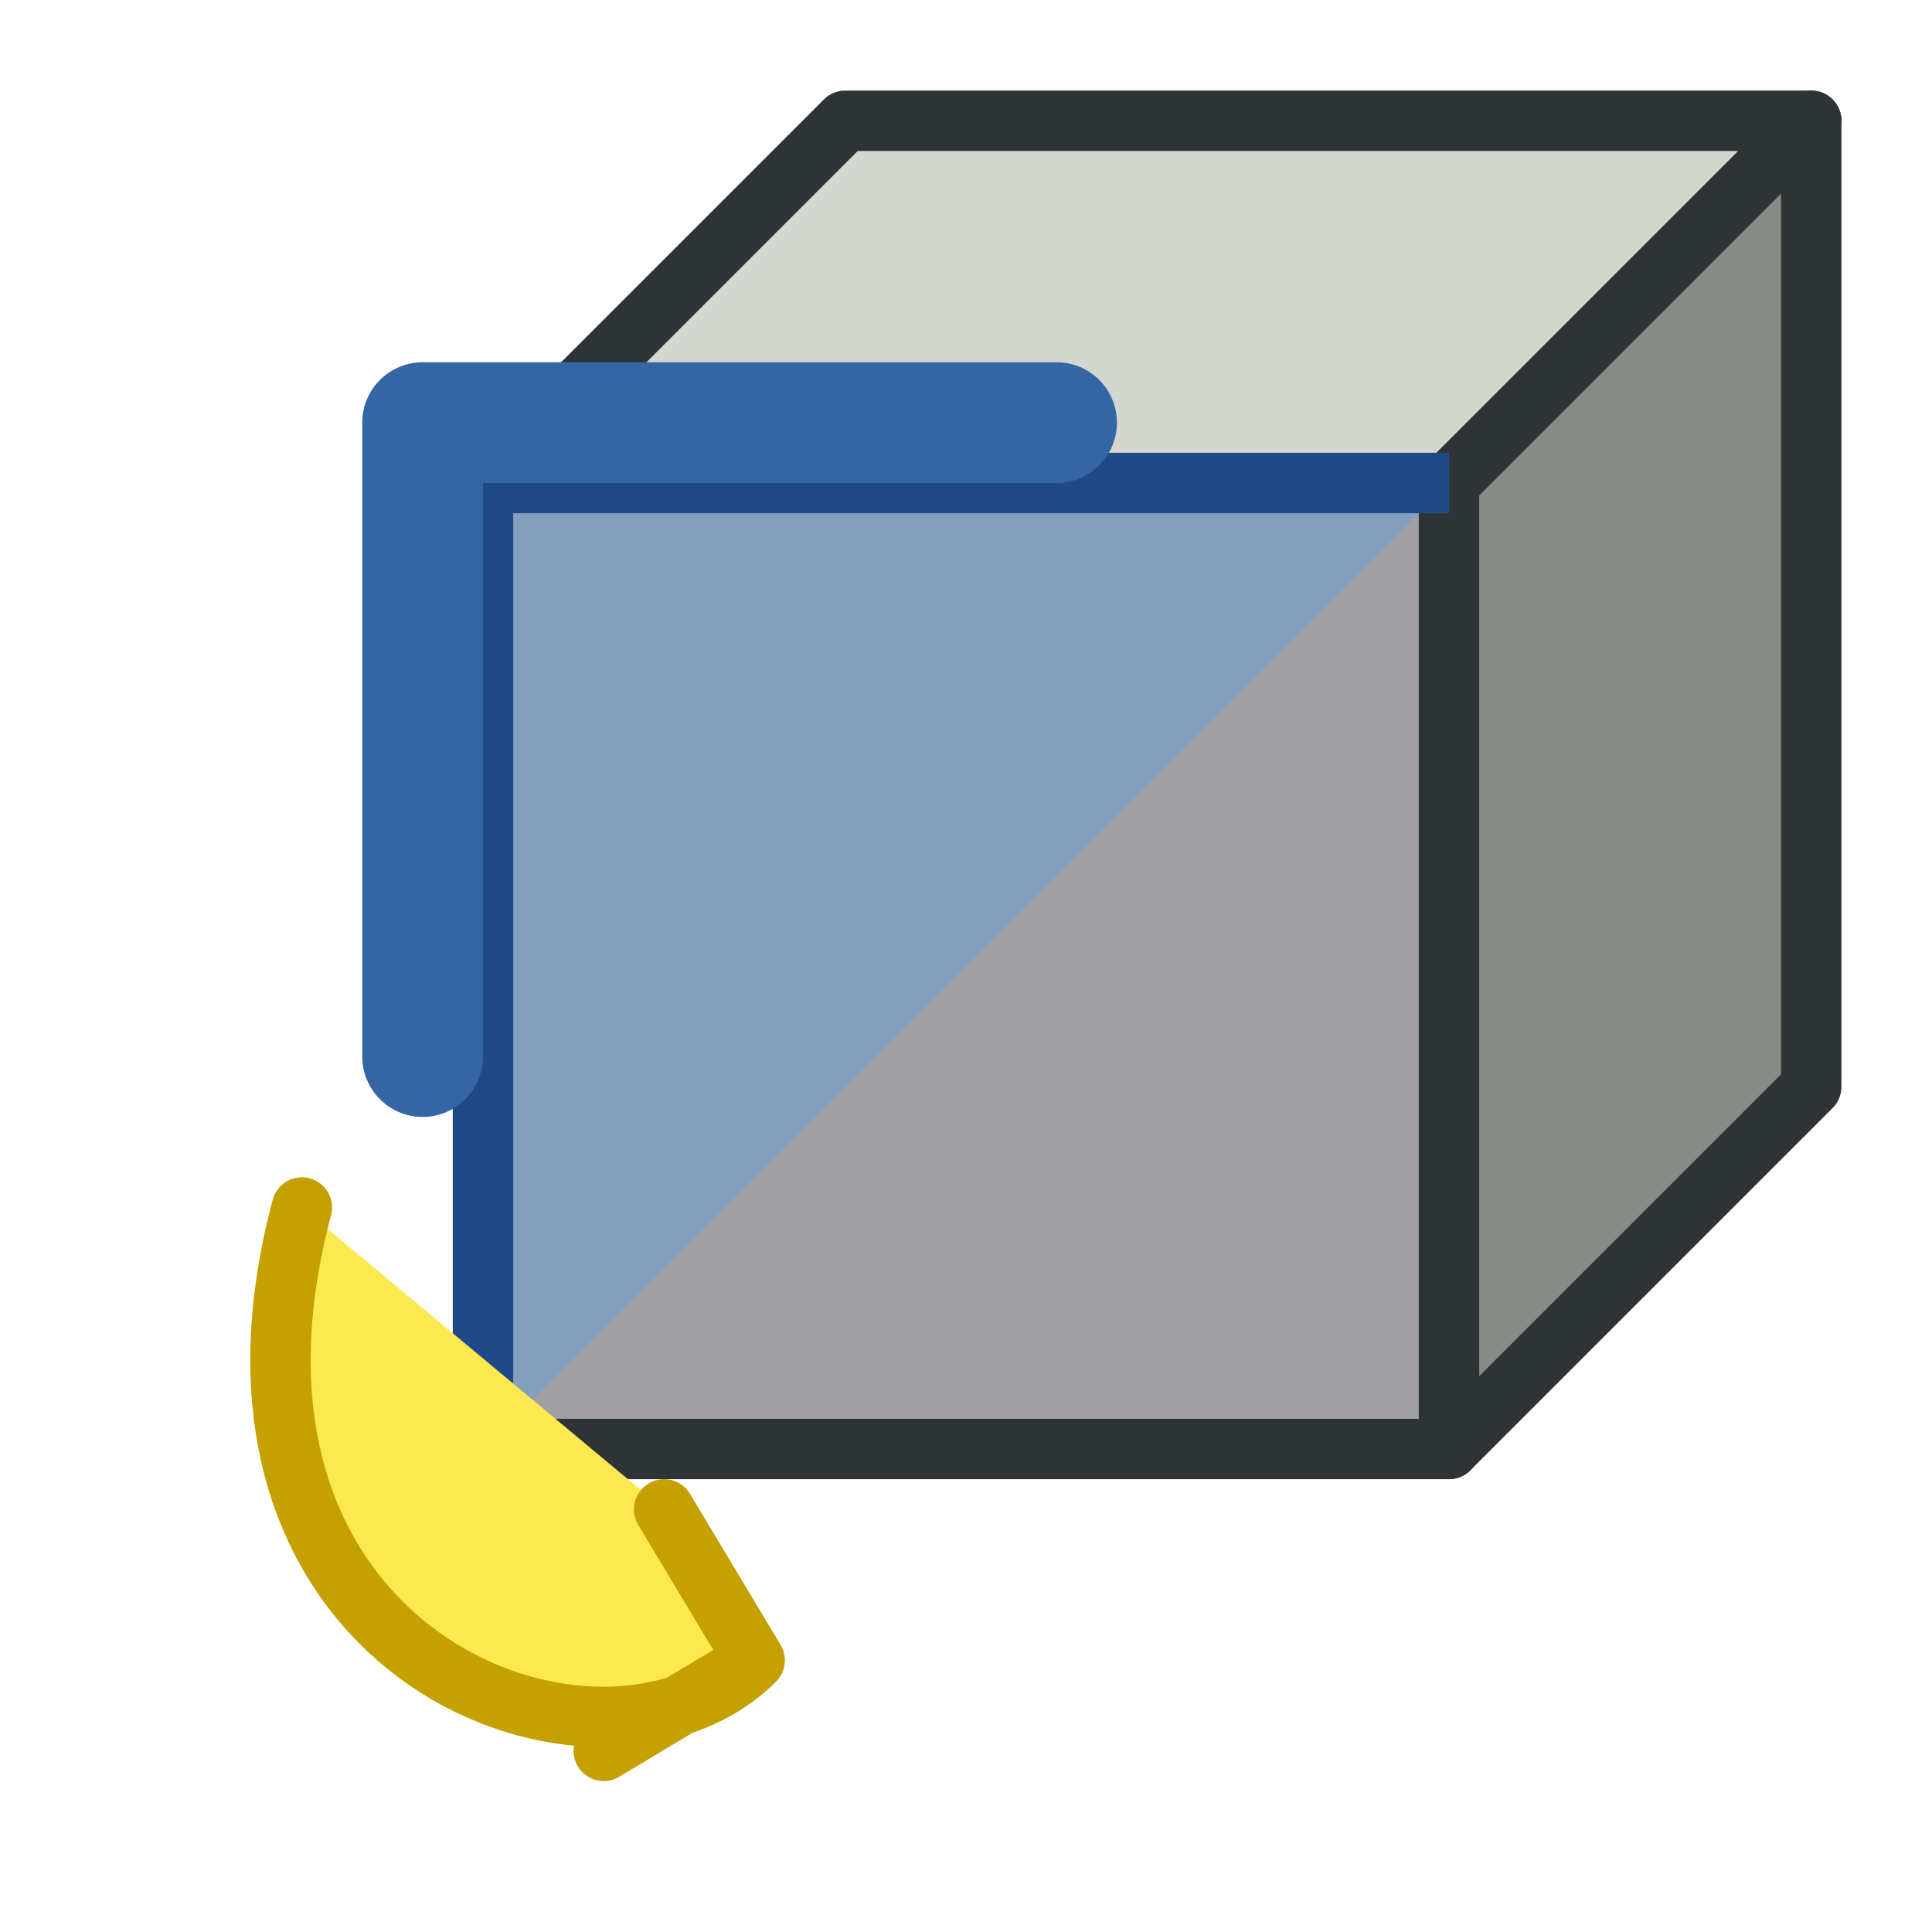
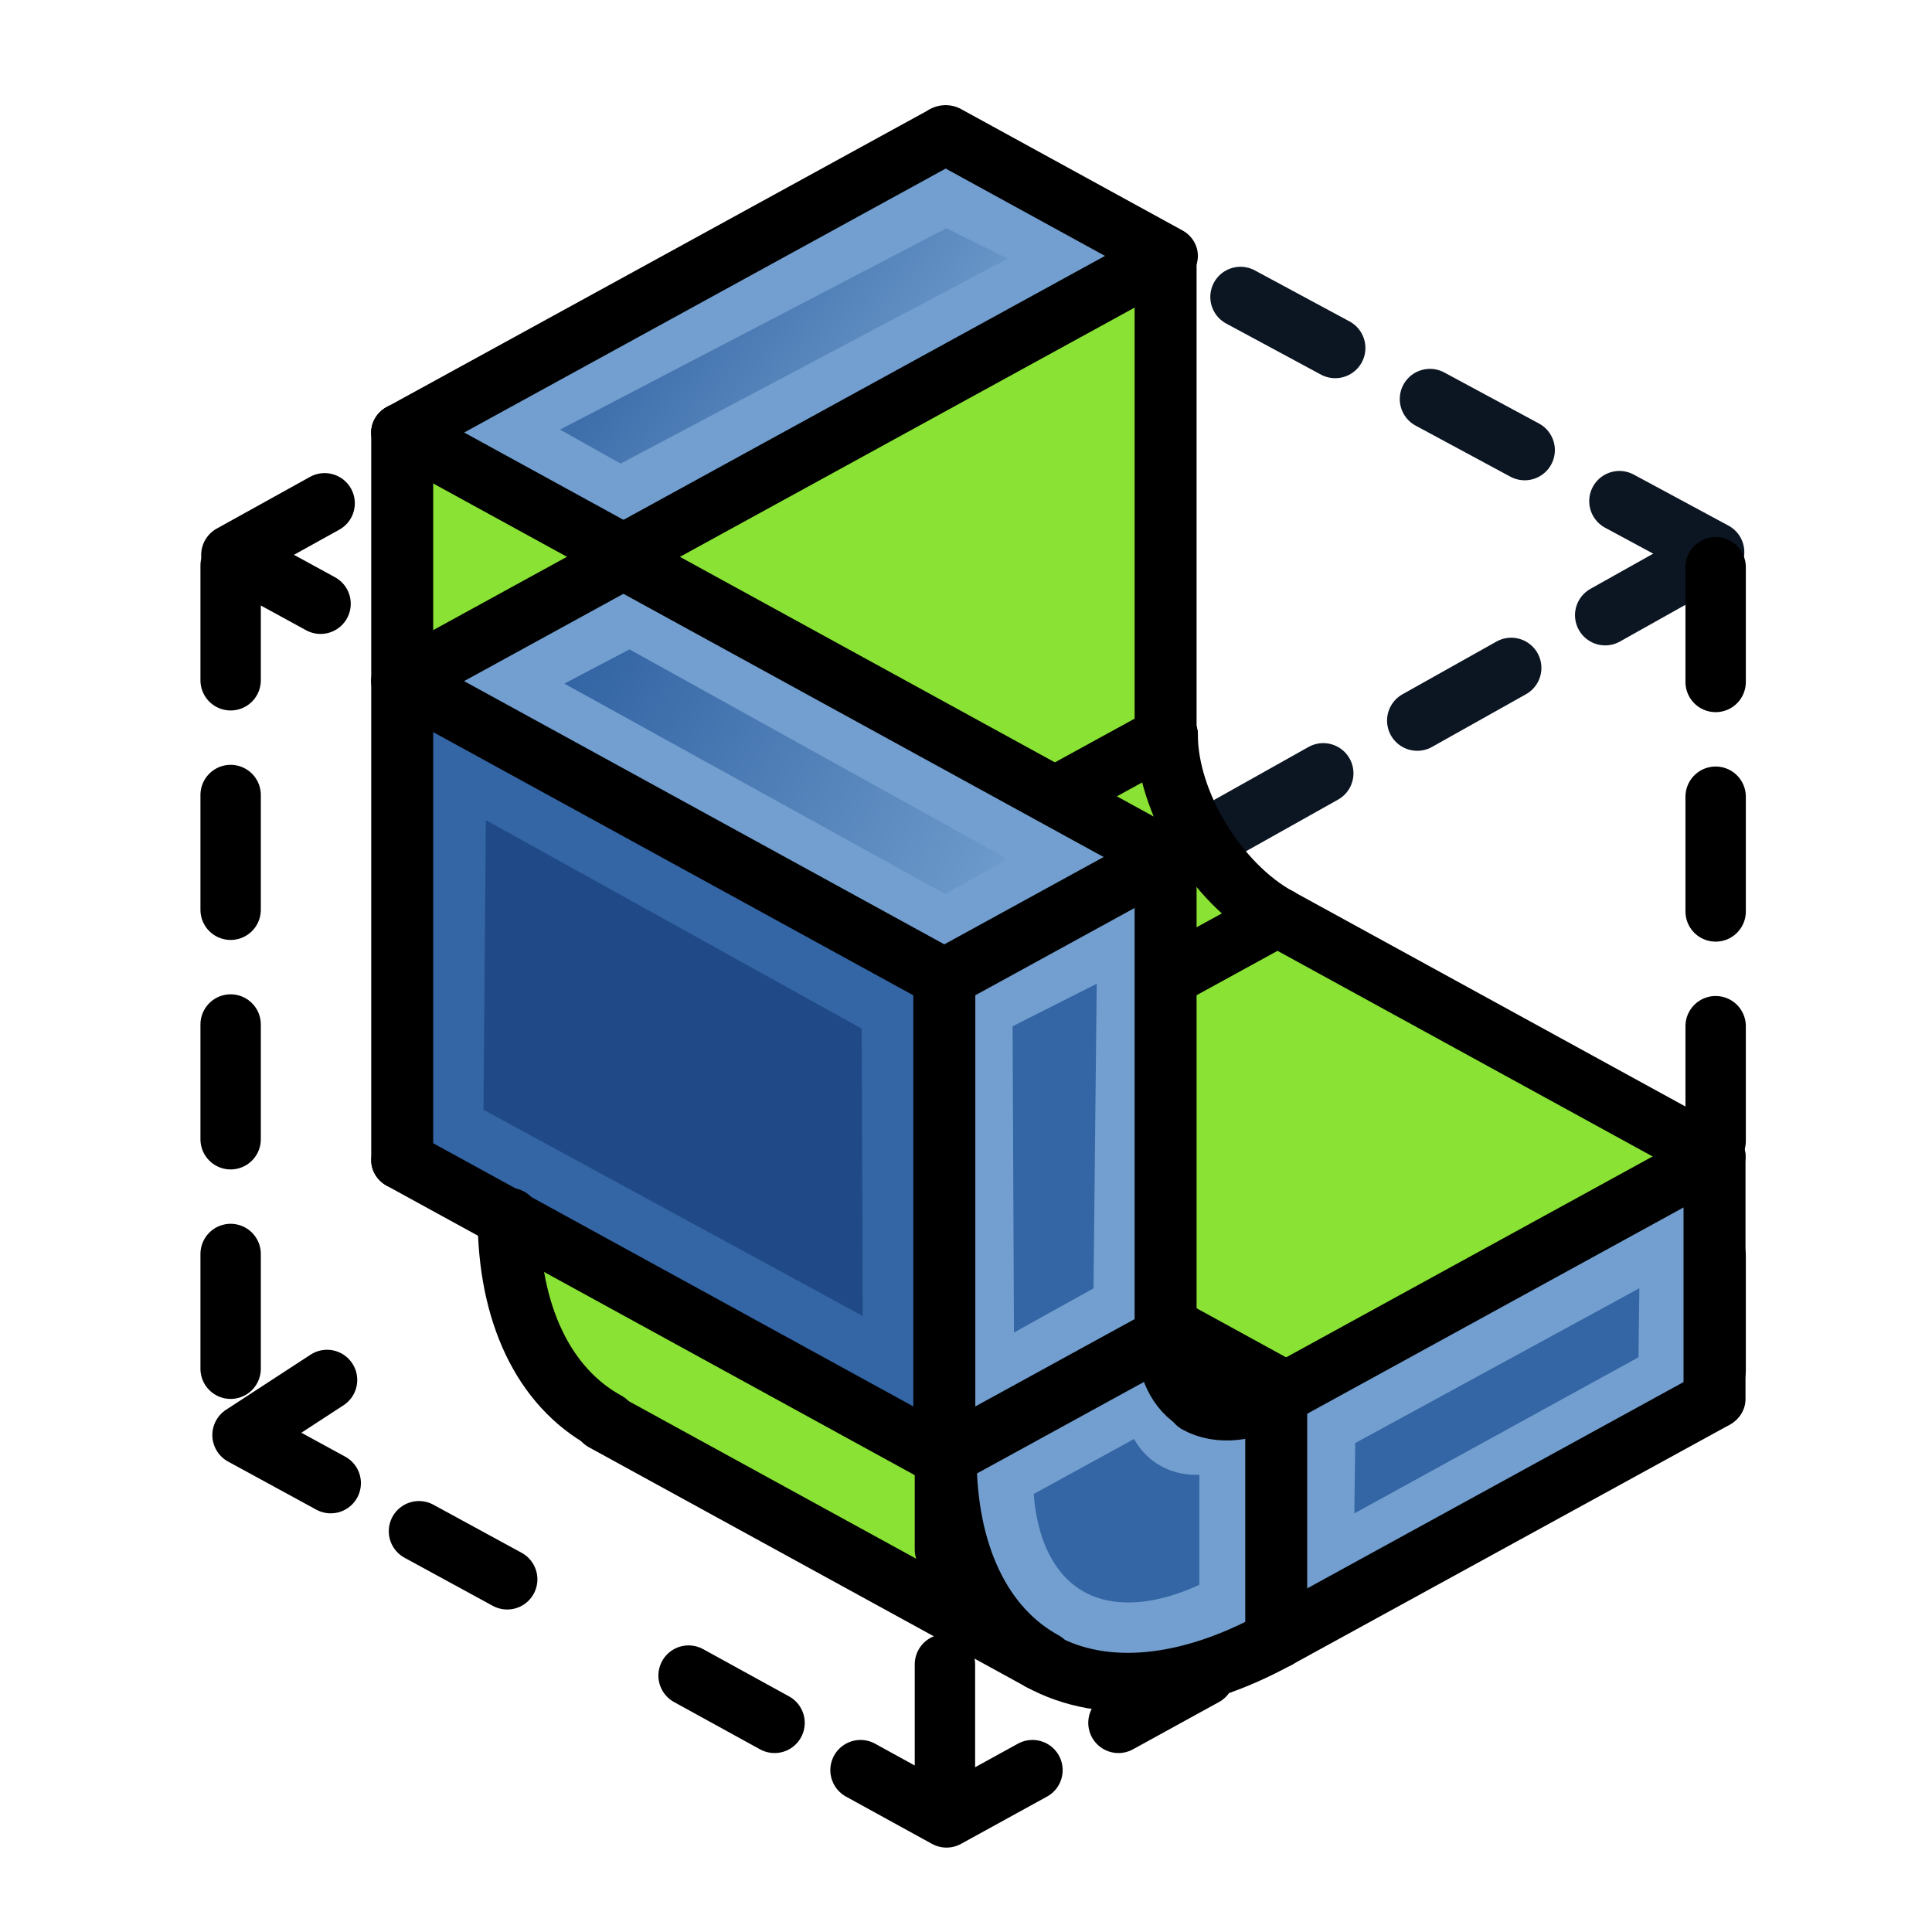
- <svg xmlns="http://www.w3.org/2000/svg" width="64px" height="64px" viewBox="0 0 64 64" version="1.1">
-   <g>
-     <path style="fill:#a0a0a4;stroke:#2e3436;stroke-width:2px;stroke-linecap:butt;stroke-linejoin:round;stroke-opacity:1" d="M 16,16 48,16 48,48 16,48 Z" />
-     <path style="fill:#d3d7cf;stroke:#2e3436;stroke-width:2px;stroke-linecap:butt;stroke-linejoin:round;stroke-opacity:1" d="M 16,16 28,4 60,4 48,16 Z" />
-     <path style="fill:#888a85;stroke:#2e3436;stroke-width:2px;stroke-linecap:butt;stroke-linejoin:round;stroke-opacity:1" d="M 48,48 60,36 60,4 48,16 Z" />
-     <path style="fill:#729fcf;fill-opacity:0.6;stroke:#204a87;stroke-width:2px;stroke-linecap:butt;stroke-linejoin:round;stroke-opacity:1" d="M 16,48 16,16 48,16" />
-     <path style="fill:#fce94f;stroke:#c4a000;stroke-width:2px;stroke-linecap:round;stroke-linejoin:round" d="M 10,40 C 6,55 20,60 25,55 L 22,50 M 25,55 L 20,58" />
-     <path style="fill:none;stroke:#3465a4;stroke-width:4;stroke-linecap:round;stroke-linejoin:round" d="M 14,35 14,14 35,14" />
-   </g>
+ <svg xmlns="http://www.w3.org/2000/svg" xmlns:xlink="http://www.w3.org/1999/xlink" width="64" height="64" id="svg2869" version="1.1" viewBox="0 0 64 64" xml:space="preserve">
+   <defs id="defs2871">
+     <linearGradient id="linearGradient360">
+       <stop style="stop-color:#73d216;stop-opacity:1;" offset="0.023" id="stop361" />
+       <stop style="stop-color:#8ae234;stop-opacity:1;" offset="0.662" id="stop362" />
+       <stop style="stop-color:#73d216;stop-opacity:1;" offset="1" id="stop359" />
+     </linearGradient>
+     <linearGradient id="linearGradient5">
+       <stop style="stop-color:#ef2929;stop-opacity:1;" offset="0" id="stop19" />
+       <stop style="stop-color:#ef2929;stop-opacity:0;" offset="1" id="stop20" />
+     </linearGradient>
+     <linearGradient id="swatch18">
+       <stop style="stop-color:#ef2929;stop-opacity:1;" offset="0" id="stop18" />
+     </linearGradient>
+     <linearGradient id="swatch15">
+       <stop style="stop-color:#3d0000;stop-opacity:1;" offset="0" id="stop15" />
+     </linearGradient>
+     <linearGradient id="linearGradient5-1">
+       <stop style="stop-color:#ef2929;stop-opacity:1;" offset="0" id="stop5" />
+       <stop style="stop-color:#ef2929;stop-opacity:0;" offset="1" id="stop6" />
+     </linearGradient>
+     <linearGradient id="linearGradient3836-9">
+       <stop style="stop-color:#a40000;stop-opacity:1" offset="0" id="stop3838-8" />
+       <stop style="stop-color:#ef2929;stop-opacity:1" offset="1" id="stop3840-1" />
+     </linearGradient>
+     <linearGradient id="linearGradient3836-9-3">
+       <stop style="stop-color:#a40000;stop-opacity:1" offset="0" id="stop3838-8-5" />
+       <stop style="stop-color:#ef2929;stop-opacity:1" offset="1" id="stop3840-1-6" />
+     </linearGradient>
+     <linearGradient y2="5" x2="-22" y1="18" x1="-18" gradientUnits="userSpaceOnUse" id="linearGradient3082" xlink:href="#linearGradient3836-9-3" />
+     <linearGradient id="linearGradient3836-9-7">
+       <stop style="stop-color:#a40000;stop-opacity:1" offset="0" id="stop3838-8-0" />
+       <stop style="stop-color:#ef2929;stop-opacity:1" offset="1" id="stop3840-1-9" />
+     </linearGradient>
+     <linearGradient y2="5" x2="-22" y1="18" x1="-18" gradientUnits="userSpaceOnUse" id="linearGradient3082-3" xlink:href="#linearGradient3836-9-7" />
+     <linearGradient xlink:href="#linearGradient3836-9-3" id="linearGradient3801-1-3" gradientUnits="userSpaceOnUse" x1="-18" y1="18" x2="-22" y2="5" gradientTransform="matrix(0.7634244,0,0,0.7575042,-4.596389,2.752564)" />
+     <linearGradient xlink:href="#linearGradient3836-9-3" id="linearGradient3801-1-3-2" gradientUnits="userSpaceOnUse" x1="-18" y1="18" x2="-22" y2="5" gradientTransform="matrix(0.849567,0,0,0.8430139,-2.927337,1.779038)" />
+     <linearGradient xlink:href="#linearGradient3838" id="linearGradient3844" x1="36" y1="1039.362" x2="32" y2="1003.362" gradientUnits="userSpaceOnUse" gradientTransform="translate(2.0563921e-6,-988.3622)" />
+     <linearGradient id="linearGradient3838">
+       <stop style="stop-color:#d3d7cf;stop-opacity:1;" offset="0" id="stop3840" />
+       <stop style="stop-color:#ffffff;stop-opacity:1;" offset="1" id="stop3842" />
+     </linearGradient>
+     <linearGradient xlink:href="#linearGradient3830" id="linearGradient3836" x1="36" y1="1037.362" x2="32" y2="1005.362" gradientUnits="userSpaceOnUse" gradientTransform="translate(2.0563921e-6,-988.3622)" />
+     <linearGradient id="linearGradient3830">
+       <stop style="stop-color:#ffffff;stop-opacity:1;" offset="0" id="stop3832" />
+       <stop style="stop-color:#d3d7cf;stop-opacity:1;" offset="1" id="stop3834" />
+     </linearGradient>
+     <linearGradient x1="10.504" y1="16.487" x2="5.935" y2="1.636" id="linearGradient-1" gradientTransform="scale(0.9999902,1.00001)" gradientUnits="userSpaceOnUse">
+       <stop stop-color="#A40000" offset="0%" id="stop6-9" />
+       <stop stop-color="#EF2929" offset="100%" id="stop8" />
+     </linearGradient>
+     <linearGradient xlink:href="#linearGradient3815" id="linearGradient3856" gradientUnits="userSpaceOnUse" x1="80" y1="58" x2="79" y2="42" />
+     <linearGradient id="linearGradient3815">
+       <stop style="stop-color:#3465a4;stop-opacity:1" offset="0" id="stop3817" />
+       <stop style="stop-color:#729fcf;stop-opacity:1" offset="1" id="stop3819" />
+     </linearGradient>
+     <linearGradient xlink:href="#linearGradient3841" id="linearGradient3858" gradientUnits="userSpaceOnUse" x1="109" y1="51" x2="105" y2="38" />
+     <linearGradient id="linearGradient3841">
+       <stop style="stop-color:#204a87;stop-opacity:1" offset="0" id="stop3843" />
+       <stop style="stop-color:#3465a4;stop-opacity:1" offset="1" id="stop3845" />
+     </linearGradient>
+     <linearGradient y2="5" x2="-22" y1="18" x1="-18" gradientTransform="matrix(0.7711485,0,0,0.7711394,-4.409097,2.585905)" gradientUnits="userSpaceOnUse" id="linearGradient3898" xlink:href="#linearGradient3836-9-3" />
+     <linearGradient xlink:href="#linearGradient3815" id="linearGradient3978" gradientUnits="userSpaceOnUse" x1="-15" y1="37" x2="-19" y2="37" gradientTransform="rotate(135.1886,5.742691,37.96903)" />
+     <linearGradient xlink:href="#linearGradient17" id="linearGradient3898-0" x1="37.429" y1="41.591" x2="24.483" y2="4.91" gradientUnits="userSpaceOnUse" />
+     <linearGradient id="linearGradient17">
+       <stop style="stop-color:#ffffff;stop-opacity:1;" offset="0" id="stop16" />
+       <stop style="stop-color:#ffffff;stop-opacity:0" offset="1" id="stop17" />
+     </linearGradient>
+     <linearGradient xlink:href="#linearGradient17" id="linearGradient3856-9" x1="22.843" y1="4.824" x2="30.784" y2="28.645" gradientUnits="userSpaceOnUse" />
+     <linearGradient id="linearGradient2">
+       <stop style="stop-color:#73d216;stop-opacity:1;" offset="0" id="stop1" />
+       <stop style="stop-color:#8ae234;stop-opacity:1;" offset="1" id="stop2" />
+     </linearGradient>
+     <radialGradient xlink:href="#linearGradient2091" id="radialGradient1503" gradientUnits="userSpaceOnUse" gradientTransform="matrix(1,0,0,0.536723,0,16.87306)" cx="24.837" cy="36.421" fx="24.837" fy="36.421" r="15.645" />
+     <linearGradient id="linearGradient2091">
+       <stop style="stop-color:#000000;stop-opacity:1;" offset="0" id="stop2093" />
+       <stop style="stop-color:#000000;stop-opacity:0;" offset="1" id="stop2095" />
+     </linearGradient>
+     <linearGradient xlink:href="#linearGradient2831" id="linearGradient3" gradientUnits="userSpaceOnUse" gradientTransform="matrix(1.370336,0,0,1.358911,0.02150968,-18.21492)" x1="13.479" y1="10.612" x2="15.419" y2="19.115" />
+     <linearGradient id="linearGradient2831">
+       <stop style="stop-color:#3465a4;stop-opacity:1;" offset="0" id="stop2833" />
+       <stop id="stop2855" offset="0.333" style="stop-color:#5b86be;stop-opacity:1;" />
+       <stop style="stop-color:#83a8d8;stop-opacity:0;" offset="1" id="stop2835" />
+     </linearGradient>
+     <linearGradient xlink:href="#linearGradient38" id="linearGradient4" gradientUnits="userSpaceOnUse" gradientTransform="matrix(-1.370336,0,0,-1.358911,64.51294,44.46487)" x1="37.128" y1="29.73" x2="37.065" y2="26.194" />
+     <linearGradient id="linearGradient38">
+       <stop style="stop-color:#3465a4;stop-opacity:1;" offset="0" id="stop38" />
+       <stop style="stop-color:#3465a4;stop-opacity:0;" offset="1" id="stop39" />
+     </linearGradient>
+     <linearGradient xlink:href="#linearGradient3063" id="linearGradient5-2" gradientUnits="userSpaceOnUse" x1="42.703" y1="20.547" x2="26.606" y2="33.634" />
+     <linearGradient id="linearGradient3063">
+       <stop id="stop3065" offset="0" style="stop-color:#729fcf;stop-opacity:1" />
+       <stop id="stop3067" offset="1" style="stop-color:#204a87;stop-opacity:1" />
+     </linearGradient>
+     <linearGradient xlink:href="#linearGradient3057" id="linearGradient3034" gradientUnits="userSpaceOnUse" x1="41.792" y1="20.135" x2="23.706" y2="34.083" />
+     <linearGradient id="linearGradient3057">
+       <stop style="stop-color:#729fcf" offset="0" id="stop3059" />
+       <stop style="stop-color:#3465a4;stop-opacity:1" offset="1" id="stop3061" />
+     </linearGradient>
+     <linearGradient xlink:href="#linearGradient3057" id="linearGradient3034-4" gradientUnits="userSpaceOnUse" x1="26.222" y1="31.126" x2="46.731" y2="21.766" />
+     <linearGradient xlink:href="#linearGradient3057" id="linearGradient375" x1="-48.765" y1="-60.467" x2="-60.864" y2="-78.168" gradientUnits="userSpaceOnUse" gradientTransform="matrix(0.8980487,0,0,0.8981877,148.1479,79.81026)" />
+     <linearGradient xlink:href="#linearGradient3057" id="linearGradient23" gradientUnits="userSpaceOnUse" gradientTransform="matrix(0.7947578,0,0,0.8620387,57.94753,48.33374)" x1="-30.638" y1="-20.351" x2="-47.857" y2="-31.55" />
+     <linearGradient xlink:href="#linearGradient3057" id="linearGradient24" gradientUnits="userSpaceOnUse" gradientTransform="matrix(0.7947578,0,0,0.8620387,71.27642,80.58438)" x1="-52.838" y1="-73.459" x2="-64.081" y2="-82.832" />
+   </defs>
+   <path style="fill:#8ae234;fill-rule:evenodd;stroke:none;stroke-width:2;stroke-linecap:butt;stroke-linejoin:miter;stroke-dasharray:none;stroke-opacity:1" d="m 16.868,40.585 0.383,3.327 2.148,2.911 13.575,7.403 -1.304,-3.078 -0.383,-3.161 z" id="path48" />
+   <path style="fill:#8ae234;fill-rule:evenodd;stroke:none;stroke-width:2;stroke-linecap:butt;stroke-linejoin:miter;stroke-dasharray:none;stroke-opacity:1" d="m 13.34,14.883 0.077,7.569 7.133,-3.992 z" id="path47" />
+   <path style="fill:#8ae234;fill-rule:evenodd;stroke:none;stroke-width:2;stroke-linecap:round;stroke-linejoin:round;stroke-dasharray:none;stroke-opacity:1" d="m 21.623,18.626 17.18,9.898 -0.077,15.887 2.684,1.913 L 56.52,38.256 42.944,30.604 39.8,27.859 38.803,24.449 38.573,8.978 Z" id="path46" />
+   <g fill="none" font-family="'Segoe UI'" font-size="31.75px" font-style="normal" font-weight="400" stroke="#212529" stroke-linecap="round" stroke-linejoin="bevel" stroke-opacity="1" stroke-width="7" transform="matrix(0.229017,0,0,0.2174305,36.70385,31.23986)" id="g16-2" style="fill:#3465a4;fill-rule:evenodd;stroke:#729fcf;stroke-width:8.963;stroke-dasharray:none">
+     <path d="M 17.695,75.044 C 14.778,76.728 11.98,77.005 9.916,75.814 7.854,74.623 6.695,72.062 6.695,68.693 L -15.306,81.395 c 0,10.107 3.477,17.792 9.666,21.365 6.189,3.573 14.583,2.742 23.336,-2.312 z" fill-rule="evenodd" vector-effect="none" id="path16-1" style="fill:#3465a4;fill-opacity:1;stroke:#729fcf;stroke-width:8.963;stroke-linecap:square;stroke-dasharray:none" />
+   </g>
+   <path style="fill:none;fill-opacity:1;stroke:#000000;stroke-width:2;stroke-linecap:round;stroke-linejoin:round;stroke-dasharray:none;stroke-dashoffset:0;stroke-opacity:1" d="m 22.81,55.506 2.848,1.566 m 2.848,1.566 2.848,1.566 2.848,-1.566 m 2.848,-1.566 2.848,-1.566" id="path350-7-8" />
+   <path style="fill:none;fill-opacity:1;stroke:#000000;stroke-width:2;stroke-linecap:round;stroke-linejoin:round;stroke-dasharray:none;stroke-dashoffset:0;stroke-opacity:1" d="M 16.802,52.317 13.879,50.724 M 10.956,49.131 8.034,47.538 10.834,45.713" id="path350-7-8-4" />
+   <path style="fill:none;fill-opacity:1;stroke:#0c1522;stroke-width:2;stroke-linecap:round;stroke-linejoin:round;stroke-dasharray:none;stroke-dashoffset:0;stroke-opacity:1" d="m 34.817,6.455 3.138,1.691 m 3.138,1.691 3.138,1.691 m 3.138,1.691 3.138,1.691 m 3.138,1.691 3.138,1.691" id="path352-0" />
+   <path style="fill:none;fill-opacity:1;stroke:#0c1522;stroke-width:2;stroke-linecap:round;stroke-linejoin:round;stroke-dasharray:none;stroke-dashoffset:0;stroke-opacity:1" d="M 34.497,30.856 37.609,29.109 m 3.113,-1.746 3.113,-1.746 m 3.113,-1.746 3.113,-1.746 m 3.113,-1.746 3.113,-1.746" id="path352-0-4" />
+   <path style="fill:none;fill-opacity:1;stroke:#000000;stroke-width:2;stroke-linecap:round;stroke-linejoin:round;stroke-dasharray:none;stroke-dashoffset:0;stroke-opacity:1" d="m 56.833,18.79 v 3.801 m 0,3.801 v 3.801 m 0,3.801 v 3.801 m 0,3.801 v 3.801" id="path352-0-0" />
+   <path style="fill:none;fill-opacity:1;stroke:#000000;stroke-width:2;stroke-linecap:round;stroke-linejoin:round;stroke-dasharray:none;stroke-dashoffset:0;stroke-opacity:1" d="m 7.64,18.734 v 3.801 m 0,3.801 v 3.801 m 0,3.801 v 3.801 m 0,3.801 v 3.801" id="path352-0-0-7" />
+   <path style="fill:none;fill-opacity:1;stroke:#000000;stroke-width:2;stroke-linecap:round;stroke-linejoin:round;stroke-dasharray:none;stroke-dashoffset:0;stroke-opacity:1" d="m 31.302,47.532 v 3.801 m 0,3.801 v 3.801" id="path352-0-0-3-4" />
+   <path d="m 20.864,20.374 14.561,8.074 -4.107,2.315 -14.729,-8.138 z" style="fill:url(#linearGradient23);fill-rule:evenodd;stroke:#729fcf;stroke-width:2;stroke-linecap:round;stroke-linejoin:miter;stroke-dasharray:none;stroke-opacity:1" id="path369-2" />
+   <path d="M 31.34,6.44 35.58,8.537 20.544,16.497 16.452,14.198 Z" style="fill:url(#linearGradient24);fill-rule:evenodd;stroke:#729fcf;stroke-width:2;stroke-linecap:round;stroke-linejoin:miter;stroke-dasharray:none;stroke-opacity:1" id="path369-2-2" />
+   <path d="m 37.347,30.953 -0.13,12.318 -4.621,2.566 -0.055,-12.454 z" style="fill:#3465a4;fill-rule:evenodd;stroke:#729fcf;stroke-width:2;stroke-linecap:square;stroke-linejoin:miter;stroke-dasharray:none;stroke-opacity:1" id="path370-4" />
+   <path d="m 55.327,40.98 -0.058,4.577 -11.426,6.278 0.058,-4.63 z" style="fill:#3465a4;fill-rule:evenodd;stroke:#729fcf;stroke-width:2;stroke-linecap:round;stroke-linejoin:miter;stroke-dasharray:none;stroke-opacity:1" id="path370-2" />
+   <path d="M 15.108,25.478 29.543,33.484 29.585,45.28 15.012,37.355 Z" style="display:inline;fill:#204a87;fill-rule:evenodd;stroke:#3465a4;stroke-width:2;stroke-linecap:round;stroke-linejoin:miter;stroke-dasharray:none;stroke-opacity:1" id="path371" />
+   <g fill="none" font-family="'Segoe UI'" font-size="31.75px" font-style="normal" font-weight="400" stroke="#212529" stroke-linecap="round" stroke-linejoin="bevel" stroke-opacity="1" stroke-width="7" transform="matrix(0.2591492,0,0,0.2460382,35.03848,30.10557)" id="g14" style="fill-rule:evenodd;stroke:#000000;stroke-width:7.921;stroke-linecap:round;stroke-linejoin:round;stroke-dasharray:none">
+     <path d="M 13.789,-6.974 -55.508,-46.982" fill-rule="evenodd" vector-effect="none" id="path14" style="stroke:#000000;stroke-width:7.921;stroke-linecap:round;stroke-linejoin:round;stroke-dasharray:none" />
+   </g>
+   <g fill="none" font-family="'Segoe UI'" font-size="31.75px" font-style="normal" font-weight="400" stroke="#212529" stroke-linecap="round" stroke-linejoin="bevel" stroke-opacity="1" stroke-width="7" transform="matrix(0.2591492,0,0,0.2460382,35.03848,30.10557)" id="g15" style="fill-rule:evenodd;stroke:#000000;stroke-width:7.921;stroke-linecap:round;stroke-linejoin:round;stroke-dasharray:none">
+     <path d="M 13.789,57.529 V -6.974" fill-rule="evenodd" vector-effect="none" id="path15" style="stroke:#000000;stroke-width:7.921;stroke-linecap:round;stroke-linejoin:round;stroke-dasharray:none" />
+   </g>
+   <g fill="none" font-family="'Segoe UI'" font-size="31.75px" font-style="normal" font-weight="400" stroke="#212529" stroke-linecap="round" stroke-linejoin="bevel" stroke-opacity="1" stroke-width="7" transform="matrix(0.2591492,0,0,0.2460382,35.08143,30.07946)" id="g16" style="fill-rule:evenodd;stroke:#000000;stroke-width:7.921;stroke-dasharray:none;stroke-linejoin:round;stroke-linecap:round">
+     <path d="m 13.789,57.529 c 0,4.331 1.49,7.624 4.142,9.156" fill-rule="evenodd" vector-effect="none" id="path16" style="stroke:#000000;stroke-width:7.921;stroke-dasharray:none;stroke-linejoin:round;stroke-linecap:round" />
+   </g>
+   <g fill="none" font-family="'Segoe UI'" font-size="31.75px" font-style="normal" font-weight="400" stroke="#212529" stroke-linecap="round" stroke-linejoin="bevel" stroke-opacity="1" stroke-width="7" transform="matrix(0.2591492,0,0,0.2460382,35.03848,30.10557)" id="g17" style="fill-rule:evenodd;stroke:#000000;stroke-width:7.921;stroke-linecap:round;stroke-linejoin:round;stroke-dasharray:none">
+     <path d="m 17.931,66.685 c 2.652,1.531 6.249,1.175 10,-0.991" fill-rule="evenodd" vector-effect="none" id="path17" style="stroke:#000000;stroke-width:7.921;stroke-linecap:round;stroke-linejoin:round;stroke-dasharray:none" />
+   </g>
+   <g fill="none" font-family="'Segoe UI'" font-size="31.75px" font-style="normal" font-weight="400" stroke="#212529" stroke-linecap="round" stroke-linejoin="bevel" stroke-opacity="1" stroke-width="7" transform="matrix(0.2591492,0,0,0.2460382,35.08143,30.07946)" id="g18" style="fill-rule:evenodd;stroke:#000000;stroke-width:7.921;stroke-dasharray:none;stroke-linejoin:round;stroke-linecap:round">
+     <path d="M 83.792,33.443 27.931,1.191" fill-rule="evenodd" vector-effect="none" id="path18" style="stroke:#000000;stroke-width:7.921;stroke-dasharray:none;stroke-linejoin:round;stroke-linecap:round" />
+   </g>
+   <g fill="none" font-family="'Segoe UI'" font-size="31.75px" font-style="normal" font-weight="400" stroke="#212529" stroke-linecap="round" stroke-linejoin="bevel" stroke-opacity="1" stroke-width="7" transform="matrix(0.2591492,0,0,0.2460382,35.03848,30.10557)" id="g19" style="fill-rule:evenodd;stroke:#000000;stroke-width:7.921;stroke-linecap:round;stroke-linejoin:round;stroke-dasharray:none">
+     <path d="M 83.792,33.443 27.931,65.695" fill-rule="evenodd" vector-effect="none" id="path19" style="stroke:#000000;stroke-width:7.921;stroke-linecap:round;stroke-linejoin:round;stroke-dasharray:none" />
+   </g>
+   <g fill="none" font-family="'Segoe UI'" font-size="31.75px" font-style="normal" font-weight="400" stroke="#212529" stroke-linecap="round" stroke-linejoin="bevel" stroke-opacity="1" stroke-width="7" transform="matrix(0.2591492,0,0,0.2460382,35.08143,30.07946)" id="g20" style="fill-rule:evenodd;stroke:#000000;stroke-width:7.921;stroke-dasharray:none;stroke-linejoin:round;stroke-linecap:round">
+     <path d="M 27.931,1.191 C 20.12,-3.318 13.789,-14.285 13.789,-23.304" fill-rule="evenodd" vector-effect="none" id="path20" style="stroke:#000000;stroke-width:7.921;stroke-dasharray:none;stroke-linejoin:round;stroke-linecap:round" />
+   </g>
+   <g fill="none" font-family="'Segoe UI'" font-size="31.75px" font-style="normal" font-weight="400" stroke="#212529" stroke-linecap="round" stroke-linejoin="bevel" stroke-opacity="1" stroke-width="7" transform="matrix(0.2591492,0,0,0.2460382,35.03848,30.10557)" id="g21" style="fill-rule:evenodd;stroke:#000000;stroke-width:7.921;stroke-linecap:round;stroke-linejoin:round;stroke-dasharray:none">
+     <path d="M 13.789,-23.304 V -87.807" fill-rule="evenodd" vector-effect="none" id="path21" style="stroke:#000000;stroke-width:7.921;stroke-linecap:round;stroke-linejoin:round;stroke-dasharray:none" />
+   </g>
+   <g fill="none" font-family="'Segoe UI'" font-size="31.75px" font-style="normal" font-weight="400" stroke="#212529" stroke-linecap="round" stroke-linejoin="bevel" stroke-opacity="1" stroke-width="7" transform="matrix(0.2591492,0,0,0.2460382,35.03848,30.10557)" id="g22" style="fill-rule:evenodd;stroke:#000000;stroke-width:7.921;stroke-linecap:round;stroke-linejoin:round;stroke-dasharray:none">
+     <path d="m 13.789,-87.807 -69.296,40.008" fill-rule="evenodd" vector-effect="none" id="path22" style="stroke:#000000;stroke-width:7.921;stroke-linecap:round;stroke-linejoin:round;stroke-dasharray:none" />
+   </g>
+   <g fill="none" font-family="'Segoe UI'" font-size="31.75px" font-style="normal" font-weight="400" stroke="#212529" stroke-linecap="round" stroke-linejoin="bevel" stroke-opacity="1" stroke-width="7" transform="matrix(0.2591492,0,0,0.2460382,35.03848,30.10557)" id="g24" style="fill-rule:evenodd;stroke:#000000;stroke-width:7.921;stroke-linecap:round;stroke-linejoin:round;stroke-dasharray:none">
+     <path d="m -83.792,33.851 13.435,7.757" fill-rule="evenodd" vector-effect="none" id="path24" style="stroke:#000000;stroke-width:7.921;stroke-linecap:round;stroke-linejoin:round;stroke-dasharray:none" />
+   </g>
+   <g fill="none" font-family="'Segoe UI'" font-size="31.75px" font-style="normal" font-weight="400" stroke="#212529" stroke-linecap="round" stroke-linejoin="bevel" stroke-opacity="1" stroke-width="7" transform="matrix(0.2591492,0,0,0.2460382,35.08143,30.07946)" id="g25" style="fill-rule:evenodd;stroke:#000000;stroke-width:7.921;stroke-dasharray:none;stroke-linejoin:round;stroke-linecap:round">
+     <path d="m -70.357,41.608 c 0,12.993 4.47,22.873 12.426,27.467" fill-rule="evenodd" vector-effect="none" id="path25" style="stroke:#000000;stroke-width:7.921;stroke-dasharray:none;stroke-linejoin:round;stroke-linecap:round" />
+   </g>
+   <g fill="none" font-family="'Segoe UI'" font-size="31.75px" font-style="normal" font-weight="400" stroke="#212529" stroke-linecap="round" stroke-linejoin="bevel" stroke-opacity="1" stroke-width="7" transform="matrix(0.2591492,0,0,0.2460382,35.03848,30.10557)" id="g26" style="fill-rule:evenodd;stroke:#000000;stroke-width:7.921;stroke-linecap:round;stroke-linejoin:round;stroke-dasharray:none">
+     <path d="m -55.508,-47.798 -28.284,-16.33" fill-rule="evenodd" vector-effect="none" id="path26" style="stroke:#000000;stroke-width:7.921;stroke-linecap:round;stroke-linejoin:round;stroke-dasharray:none" />
+   </g>
+   <g fill="none" font-family="'Segoe UI'" font-size="31.75px" font-style="normal" font-weight="400" stroke="#212529" stroke-linecap="round" stroke-linejoin="bevel" stroke-opacity="1" stroke-width="7" transform="matrix(0.2591492,0,0,0.2460382,35.03848,30.10557)" id="g27" style="fill-rule:evenodd;stroke:#000000;stroke-width:7.921;stroke-linecap:round;stroke-linejoin:round;stroke-dasharray:none">
+     <path d="M -83.792,-30.652 V -64.129" fill-rule="evenodd" vector-effect="none" id="path27" style="stroke:#000000;stroke-width:7.921;stroke-linecap:round;stroke-linejoin:round;stroke-dasharray:none" />
+   </g>
+   <g fill="none" font-family="'Segoe UI'" font-size="31.75px" font-style="normal" font-weight="400" stroke="#212529" stroke-linecap="round" stroke-linejoin="bevel" stroke-opacity="1" stroke-width="7" transform="matrix(0.2591492,0,0,0.2460382,35.08143,30.07946)" id="g28" style="fill-rule:evenodd;stroke:#000000;stroke-width:7.921;stroke-dasharray:none;stroke-linejoin:round;stroke-linecap:round">
+     <path d="M 13.789,-87.807 -14.496,-104.137" fill-rule="evenodd" vector-effect="none" id="path28" style="stroke:#000000;stroke-width:7.921;stroke-dasharray:none;stroke-linejoin:round;stroke-linecap:round" />
+   </g>
+   <g fill="none" font-family="'Segoe UI'" font-size="31.75px" font-style="normal" font-weight="400" stroke="#212529" stroke-linecap="round" stroke-linejoin="bevel" stroke-opacity="1" stroke-width="7" transform="matrix(0.2591492,0,0,0.2460382,35.03848,30.10557)" id="g29" style="fill-rule:evenodd;stroke:#000000;stroke-width:7.921;stroke-linecap:round;stroke-linejoin:round;stroke-dasharray:none">
+     <path d="m -14.496,-104.137 -69.296,40.008" fill-rule="evenodd" vector-effect="none" id="path29" style="stroke:#000000;stroke-width:7.921;stroke-linecap:round;stroke-linejoin:round;stroke-dasharray:none" />
+   </g>
+   <g fill="none" font-family="'Segoe UI'" font-size="31.75px" font-style="normal" font-weight="400" stroke="#212529" stroke-linecap="round" stroke-linejoin="bevel" stroke-opacity="1" stroke-width="7" transform="matrix(0.2591492,0,0,0.2460382,35.08143,30.07946)" id="g30" style="fill-rule:evenodd;stroke:#000000;stroke-width:7.921;stroke-dasharray:none;stroke-linejoin:round;stroke-linecap:round">
+     <path d="M 83.792,33.443 V 66.103" fill-rule="evenodd" vector-effect="none" id="path30" style="stroke:#000000;stroke-width:7.921;stroke-dasharray:none;stroke-linejoin:round;stroke-linecap:round" />
+   </g>
+   <g fill="none" font-family="'Segoe UI'" font-size="31.75px" font-style="normal" font-weight="400" stroke="#212529" stroke-linecap="round" stroke-linejoin="bevel" stroke-opacity="1" stroke-width="7" transform="matrix(0.2591492,0,0,0.2460382,35.03848,30.10557)" id="g31" style="fill-rule:evenodd;stroke:#000000;stroke-width:7.921;stroke-linecap:round;stroke-linejoin:round;stroke-dasharray:none">
+     <path d="M 83.792,66.103 27.931,98.354" fill-rule="evenodd" vector-effect="none" id="path31" style="stroke:#000000;stroke-width:7.921;stroke-linecap:round;stroke-linejoin:round;stroke-dasharray:none" />
+   </g>
+   <g fill="none" font-family="'Segoe UI'" font-size="31.75px" font-style="normal" font-weight="400" stroke="#212529" stroke-linecap="round" stroke-linejoin="bevel" stroke-opacity="1" stroke-width="7" transform="matrix(0.2591492,0,0,0.2460382,35.08143,30.07946)" id="g32" style="fill-rule:evenodd;stroke:#000000;stroke-width:7.921;stroke-dasharray:none;stroke-linejoin:round;stroke-linecap:round">
+     <path d="m -14.496,73.859 c 0,12.993 4.47,22.873 12.426,27.467" fill-rule="evenodd" vector-effect="none" id="path32" style="stroke:#000000;stroke-width:7.921;stroke-dasharray:none;stroke-linejoin:round;stroke-linecap:round" />
+   </g>
+   <g fill="none" font-family="'Segoe UI'" font-size="31.75px" font-style="normal" font-weight="400" stroke="#212529" stroke-linecap="round" stroke-linejoin="bevel" stroke-opacity="1" stroke-width="7" transform="matrix(0.2591492,0,0,0.2460382,35.03848,30.10557)" id="g33" style="fill-rule:evenodd;stroke:#000000;stroke-width:7.921;stroke-linecap:round;stroke-linejoin:round;stroke-dasharray:none">
+     <path d="m -2.069,101.326 c 7.956,4.594 18.748,3.525 30,-2.972" fill-rule="evenodd" vector-effect="none" id="path33" style="stroke:#000000;stroke-width:7.921;stroke-linecap:round;stroke-linejoin:round;stroke-dasharray:none" />
+   </g>
+   <g fill="none" font-family="'Segoe UI'" font-size="31.75px" font-style="normal" font-weight="400" stroke="#212529" stroke-linecap="round" stroke-linejoin="bevel" stroke-opacity="1" stroke-width="7" transform="matrix(0.2591492,0,0,0.2460382,35.03848,30.10557)" id="g34" style="fill-rule:evenodd;stroke:#000000;stroke-width:7.921;stroke-linecap:round;stroke-linejoin:round;stroke-dasharray:none">
+     <path d="M 13.789,-6.974 -14.496,9.356" fill-rule="evenodd" vector-effect="none" id="path34" style="stroke:#000000;stroke-width:7.921;stroke-linecap:round;stroke-linejoin:round;stroke-dasharray:none" />
+   </g>
+   <g fill="none" font-family="'Segoe UI'" font-size="31.75px" font-style="normal" font-weight="400" stroke="#212529" stroke-linecap="round" stroke-linejoin="bevel" stroke-opacity="1" stroke-width="7" transform="matrix(0.2591492,0,0,0.2460382,-2.484443,88.07202)" id="g35" style="fill-rule:evenodd;stroke:#000000;stroke-width:7.921;stroke-linecap:round;stroke-linejoin:round;stroke-dasharray:none">
+     <path d="m 130.297,-161.74 v -64.503" fill-rule="evenodd" vector-effect="none" id="path35" style="stroke:#000000;stroke-width:7.921;stroke-linecap:round;stroke-linejoin:round;stroke-dasharray:none" />
+   </g>
+   <g fill="none" font-family="'Segoe UI'" font-size="31.75px" font-style="normal" font-weight="400" stroke="#212529" stroke-linecap="round" stroke-linejoin="bevel" stroke-opacity="1" stroke-width="7" transform="matrix(0.2591492,0,0,0.2460382,35.08143,30.07946)" id="g36" style="fill-rule:evenodd;stroke:#000000;stroke-width:7.921;stroke-dasharray:none;stroke-linejoin:round;stroke-linecap:round">
+     <path d="m -55.508,-46.982 -28.284,16.33" fill-rule="evenodd" vector-effect="none" id="path36" style="stroke:#000000;stroke-width:7.921;stroke-dasharray:none;stroke-linejoin:round;stroke-linecap:round" />
+   </g>
+   <g fill="none" font-family="'Segoe UI'" font-size="31.75px" font-style="normal" font-weight="400" stroke="#212529" stroke-linecap="round" stroke-linejoin="bevel" stroke-opacity="1" stroke-width="7" transform="matrix(0.2591492,0,0,0.2460382,35.03848,30.10557)" id="g37" style="fill-rule:evenodd;stroke:#000000;stroke-width:7.921;stroke-linecap:round;stroke-linejoin:round;stroke-dasharray:none">
+     <path d="M -14.496,9.356 -83.792,-30.652" fill-rule="evenodd" vector-effect="none" id="path37" style="stroke:#000000;stroke-width:7.921;stroke-linecap:round;stroke-linejoin:round;stroke-dasharray:none" />
+   </g>
+   <g fill="none" font-family="'Segoe UI'" font-size="31.75px" font-style="normal" font-weight="400" stroke="#212529" stroke-linecap="round" stroke-linejoin="bevel" stroke-opacity="1" stroke-width="7" transform="matrix(0.2591492,0,0,0.2460382,35.03848,30.10557)" id="g38" style="fill-rule:evenodd;stroke:#000000;stroke-width:7.921;stroke-linecap:round;stroke-linejoin:round;stroke-dasharray:none">
+     <path d="M -83.792,33.851 V -30.652" fill-rule="evenodd" vector-effect="none" id="path38" style="stroke:#000000;stroke-width:7.921;stroke-linecap:round;stroke-linejoin:round;stroke-dasharray:none" />
+   </g>
+   <g fill="none" font-family="'Segoe UI'" font-size="31.75px" font-style="normal" font-weight="400" stroke="#212529" stroke-linecap="round" stroke-linejoin="bevel" stroke-opacity="1" stroke-width="7" transform="matrix(0.2591492,0,0,0.2460382,35.03848,30.10557)" id="g39" style="fill-rule:evenodd;stroke:#000000;stroke-width:7.921;stroke-linecap:round;stroke-linejoin:round;stroke-dasharray:none">
+     <path d="M -57.931,69.075 -2.069,101.326" fill-rule="evenodd" vector-effect="none" id="path39" style="stroke:#000000;stroke-width:7.921;stroke-linecap:round;stroke-linejoin:round;stroke-dasharray:none" />
+   </g>
+   <g fill="none" font-family="'Segoe UI'" font-size="31.75px" font-style="normal" font-weight="400" stroke="#212529" stroke-linecap="round" stroke-linejoin="bevel" stroke-opacity="1" stroke-width="7" transform="matrix(0.2591492,0,0,0.2460382,35.24267,29.85775)" id="g40" style="fill-rule:evenodd;stroke:#000000;stroke-width:7.921;stroke-linecap:round;stroke-linejoin:round;stroke-dasharray:none">
+     <path d="m 13.789,57.529 14.142,8.165" fill-rule="evenodd" vector-effect="none" id="path40" style="stroke:#000000;stroke-width:7.921;stroke-linecap:round;stroke-linejoin:round;stroke-dasharray:none" />
+   </g>
+   <g fill="none" font-family="'Segoe UI'" font-size="31.75px" font-style="normal" font-weight="400" stroke="#212529" stroke-linecap="round" stroke-linejoin="bevel" stroke-opacity="1" stroke-width="7" transform="matrix(0.2591492,0,0,0.2460382,35.08143,30.07946)" id="g41" style="fill-rule:evenodd;stroke:#000000;stroke-width:7.921;stroke-dasharray:none;stroke-linejoin:round;stroke-linecap:round">
+     <path d="M 13.789,9.356 27.931,1.191" fill-rule="evenodd" vector-effect="none" id="path41" style="stroke:#000000;stroke-width:7.921;stroke-dasharray:none;stroke-linejoin:round;stroke-linecap:round" />
+   </g>
+   <g fill="none" font-family="'Segoe UI'" font-size="31.75px" font-style="normal" font-weight="400" stroke="#212529" stroke-linecap="round" stroke-linejoin="bevel" stroke-opacity="1" stroke-width="7" transform="matrix(0.2591492,0,0,0.2460382,35.08143,30.07946)" id="g42" style="fill-rule:evenodd;stroke:#000000;stroke-width:7.921;stroke-dasharray:none;stroke-linejoin:round;stroke-linecap:round">
+     <path d="M -0.354,-15.139 13.789,-23.304" fill-rule="evenodd" vector-effect="none" id="path42" style="stroke:#000000;stroke-width:7.921;stroke-dasharray:none;stroke-linejoin:round;stroke-linecap:round" />
+   </g>
+   <g fill="none" font-family="'Segoe UI'" font-size="31.75px" font-style="normal" font-weight="400" stroke="#212529" stroke-linecap="round" stroke-linejoin="bevel" stroke-opacity="1" stroke-width="7" transform="matrix(0.2591492,0,0,0.2460382,35.03848,30.10557)" id="g43" style="fill-rule:evenodd;stroke:#000000;stroke-width:7.921;stroke-linecap:round;stroke-linejoin:round;stroke-dasharray:none">
+     <path d="M 27.931,65.695 V 98.354" fill-rule="evenodd" vector-effect="none" id="path43" style="stroke:#000000;stroke-width:7.921;stroke-linecap:round;stroke-linejoin:round;stroke-dasharray:none" />
+   </g>
+   <g fill="none" font-family="'Segoe UI'" font-size="31.75px" font-style="normal" font-weight="400" stroke="#212529" stroke-linecap="round" stroke-linejoin="bevel" stroke-opacity="1" stroke-width="7" transform="matrix(0.2591492,0,0,0.2460382,35.03848,30.10557)" id="g44" style="fill-rule:evenodd;stroke:#000000;stroke-width:7.921;stroke-linecap:round;stroke-linejoin:round;stroke-dasharray:none">
+     <path d="M 13.789,57.529 -14.496,73.859" fill-rule="evenodd" vector-effect="none" id="path44" style="stroke:#000000;stroke-width:7.921;stroke-linecap:round;stroke-linejoin:round;stroke-dasharray:none" />
+   </g>
+   <g fill="none" font-family="'Segoe UI'" font-size="31.75px" font-style="normal" font-weight="400" stroke="#212529" stroke-linecap="round" stroke-linejoin="bevel" stroke-opacity="1" stroke-width="7" transform="matrix(0.2928296,0,0,0.2563557,46.31354,64.18764)" id="g17-6" style="fill-rule:evenodd;stroke:#000000;stroke-width:1.825;stroke-dasharray:none" />
+   <g fill="none" font-family="'Segoe UI'" font-size="31.75px" font-style="normal" font-weight="400" stroke="#212529" stroke-linecap="round" stroke-linejoin="bevel" stroke-opacity="1" stroke-width="7" transform="matrix(0.2928296,0,0,0.2563557,46.31354,64.18764)" id="g32-5" style="fill-rule:evenodd;stroke:#000000;stroke-width:1.825;stroke-dasharray:none" />
+   <g fill="none" font-family="'Segoe UI'" font-size="31.75px" font-style="normal" font-weight="400" stroke="#212529" stroke-linecap="round" stroke-linejoin="bevel" stroke-opacity="1" stroke-width="7" transform="matrix(0.2928296,0,0,0.2563557,46.31354,64.18764)" id="g33-6" style="fill-rule:evenodd;stroke:#000000;stroke-width:1.825;stroke-dasharray:none" />
+   <g fill="none" font-family="'Segoe UI'" font-size="31.75px" font-style="normal" font-weight="400" stroke="#212529" stroke-linecap="round" stroke-linejoin="bevel" stroke-opacity="1" stroke-width="7" transform="matrix(0.2928296,0,0,0.2563557,46.31354,64.18764)" id="g43-8" style="fill-rule:evenodd;stroke:#000000;stroke-width:1.825;stroke-dasharray:none" />
+   <g fill="none" font-family="'Segoe UI'" font-size="31.75px" font-style="normal" font-weight="400" stroke="#212529" stroke-linecap="round" stroke-linejoin="bevel" stroke-opacity="1" stroke-width="7" transform="matrix(0.2928296,0,0,0.2563557,46.31354,64.18764)" id="g44-2" style="fill-rule:evenodd;stroke:#000000;stroke-width:1.825;stroke-dasharray:none" />
+   <g fill="none" font-family="'Segoe UI'" font-size="31.75px" font-style="normal" font-weight="400" stroke="#212529" stroke-linecap="round" stroke-linejoin="bevel" stroke-opacity="1" stroke-width="7" transform="matrix(0.2591492,0,0,0.2460382,35.03848,30.10557)" id="g45" style="fill-rule:evenodd;stroke:#000000;stroke-width:7.921;stroke-linecap:round;stroke-linejoin:round;stroke-dasharray:none">
+     <path d="m -70.357,41.608 55.861,32.252" fill-rule="evenodd" vector-effect="none" id="path45" style="stroke:#000000;stroke-width:7.921;stroke-linecap:round;stroke-linejoin:round;stroke-dasharray:none" />
+   </g>
+   <path style="fill:none;fill-opacity:1;stroke:#000000;stroke-width:2;stroke-linecap:round;stroke-linejoin:round;stroke-dasharray:none;stroke-dashoffset:0;stroke-opacity:1" d="M 10.754,16.672 7.664,18.385 10.619,20" id="path352-0-0-3" />
</svg>
